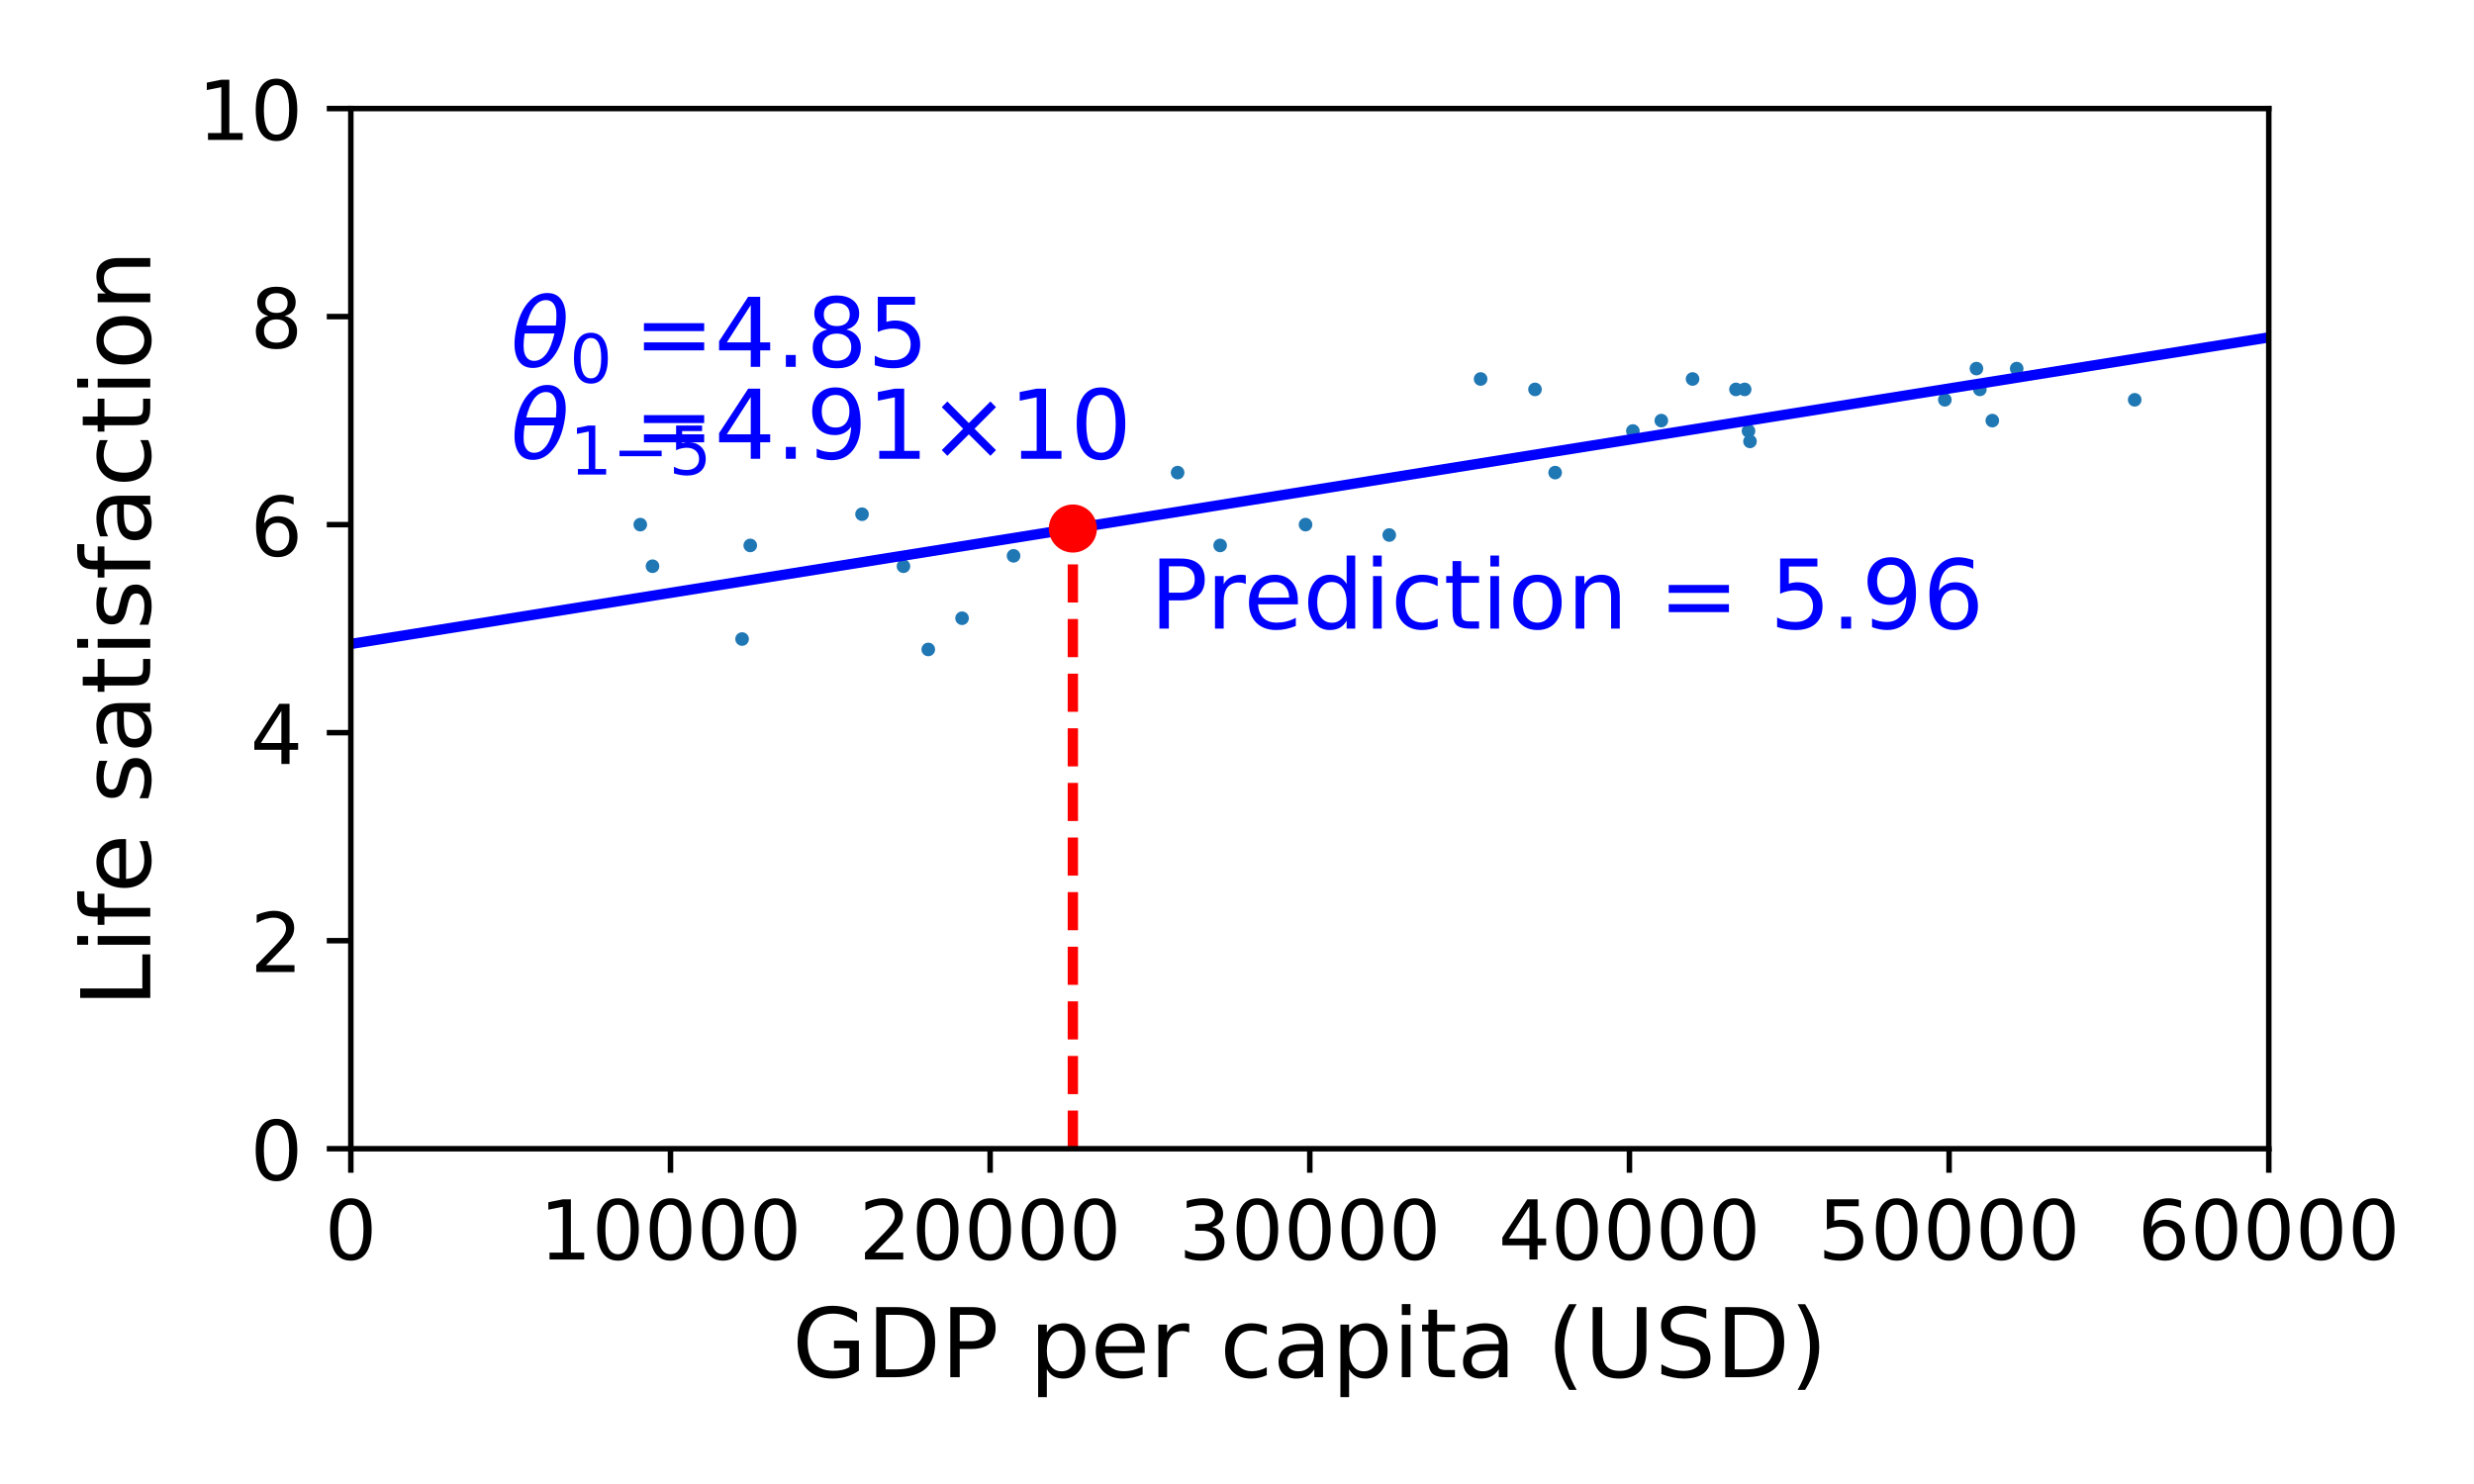
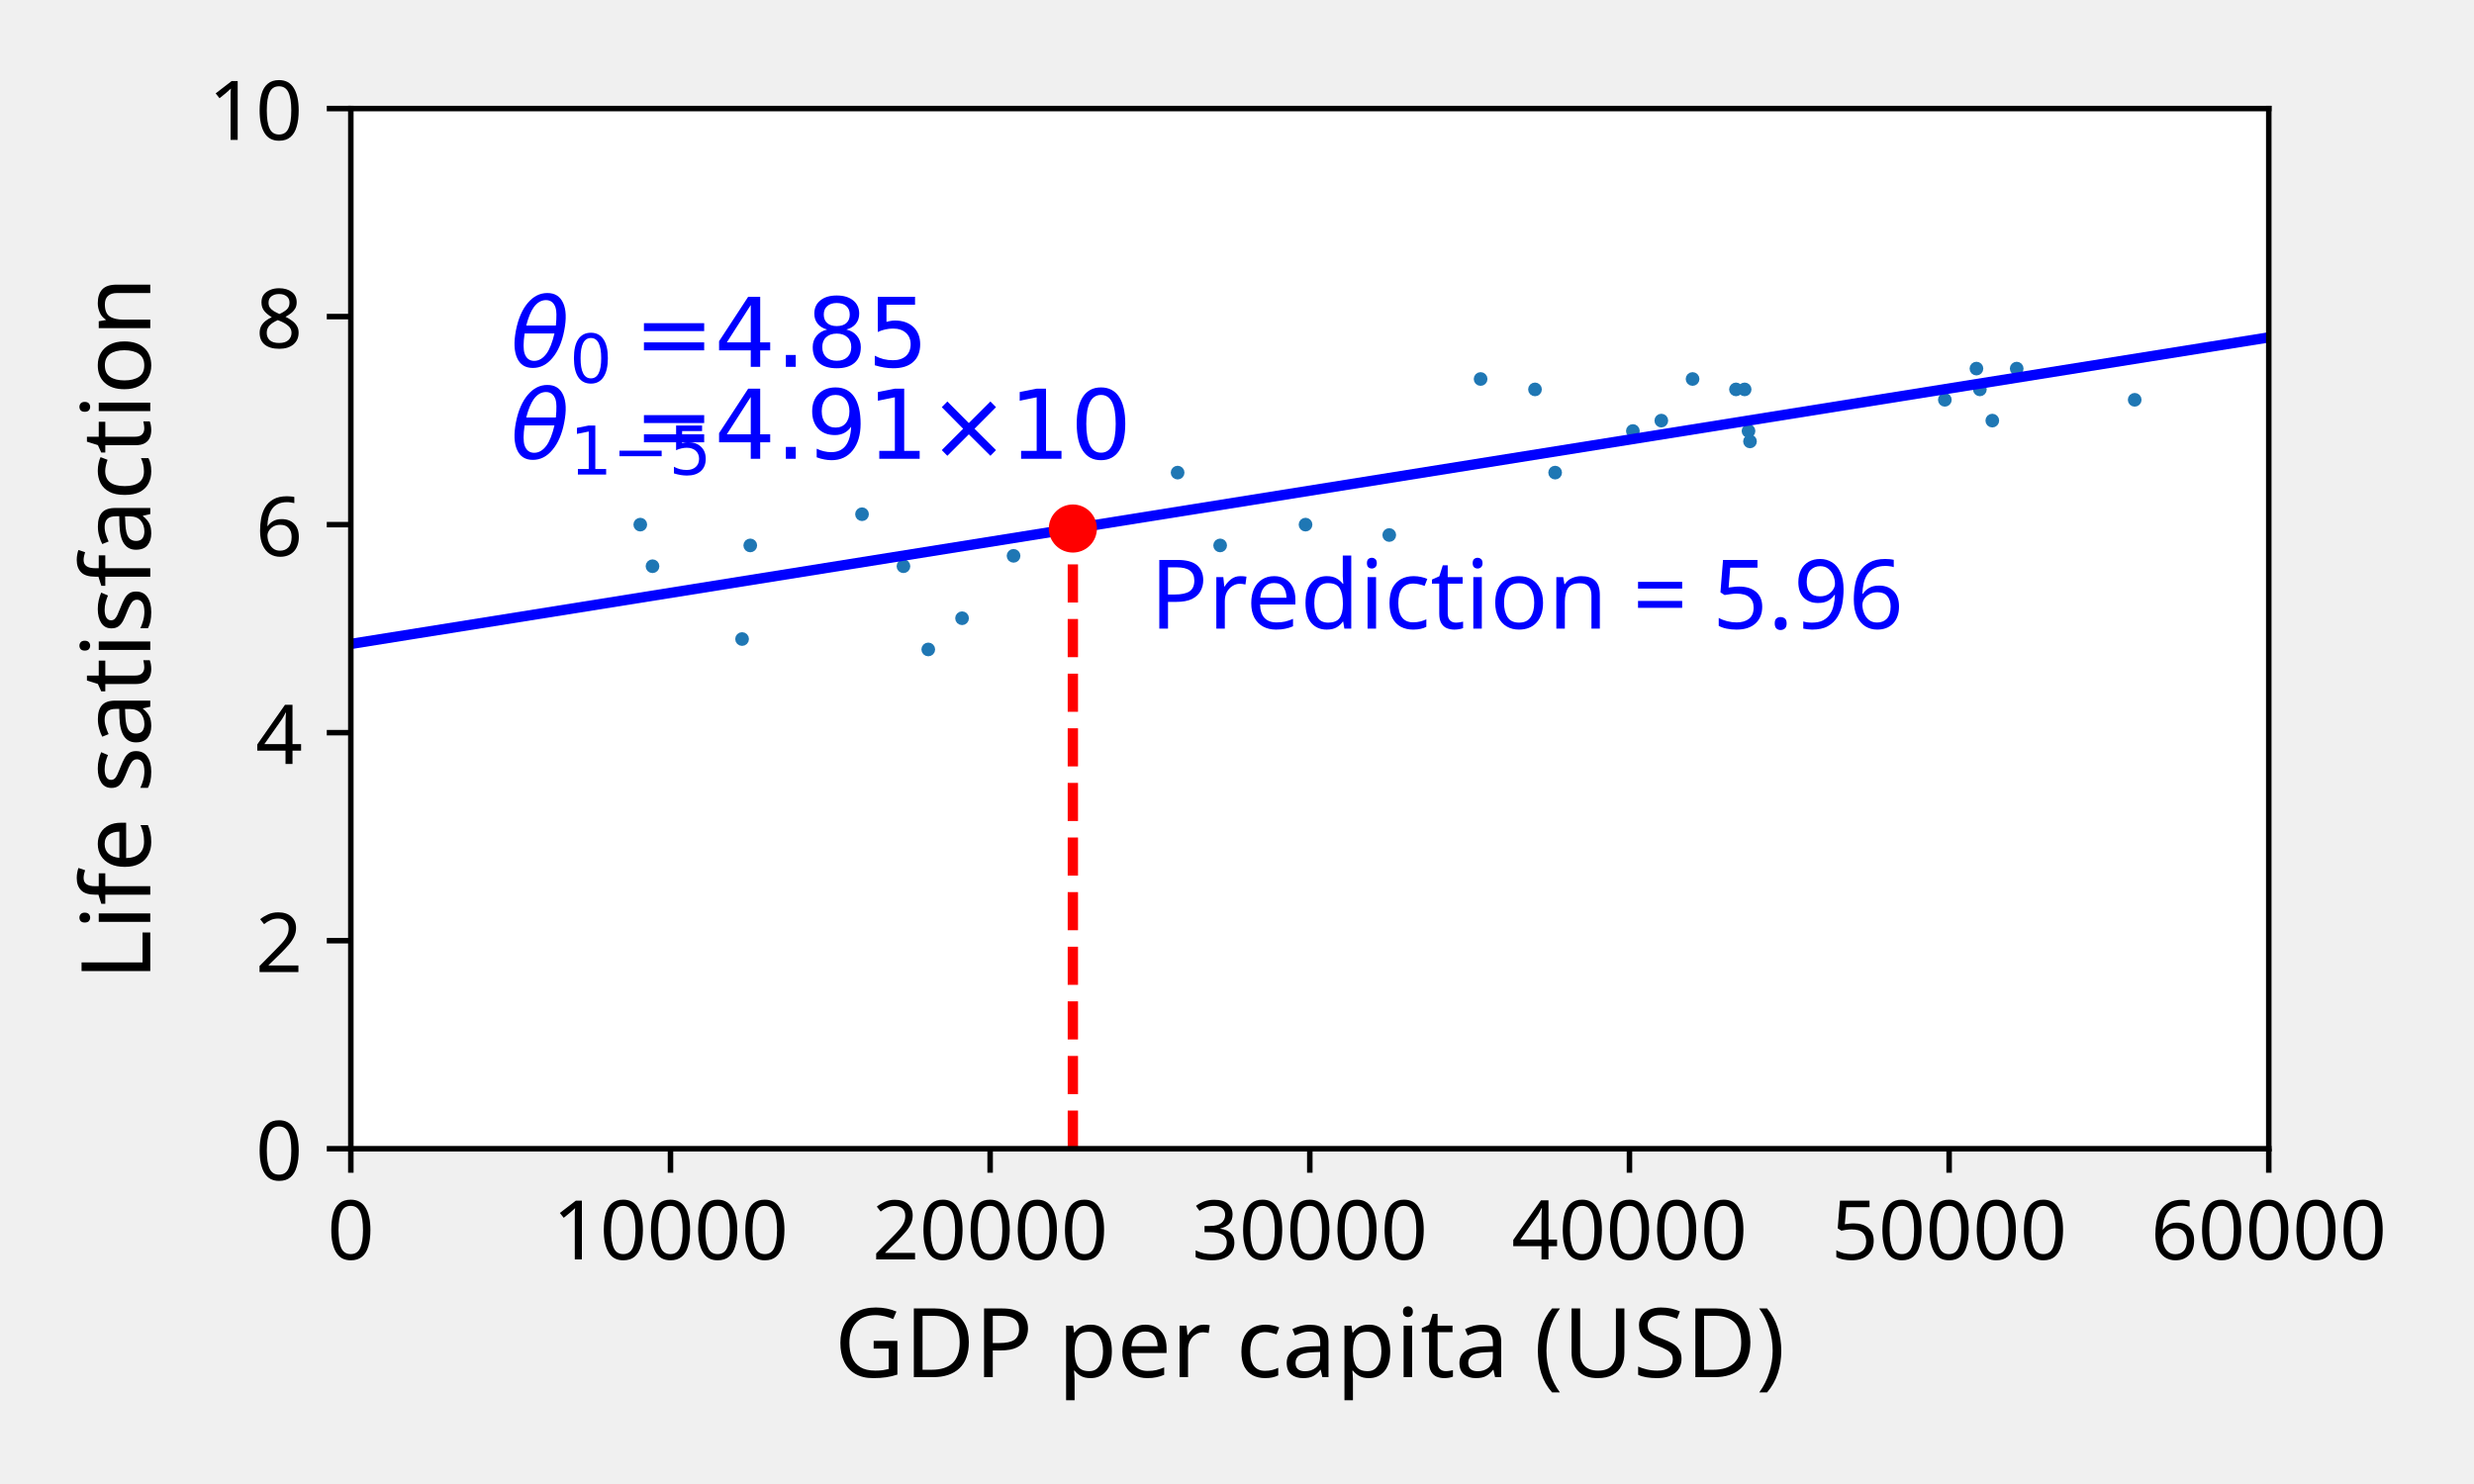
- <svg xmlns="http://www.w3.org/2000/svg" xmlns:xlink="http://www.w3.org/1999/xlink" height="216pt" version="1.1" viewBox="0 0 360 216" width="360pt">
+ <svg xmlns="http://www.w3.org/2000/svg" xmlns:xlink="http://www.w3.org/1999/xlink" width="360pt" height="216pt" viewBox="0 0 360 216" version="1.1">
  <defs>
-     <style type="text/css">
- *{stroke-linecap:butt;stroke-linejoin:round;}
-   </style>
+     <style type="text/css">*{stroke-linejoin: round; stroke-linecap: butt}</style>
  </defs>
  <g id="figure_1">
    <g id="patch_1">
-       <path d="M 0 216  L 360 216  L 360 0  L 0 0  z " style="fill:#ffffff;" />
+       <path d="M 0 216  L 360 216  L 360 0  L 0 0  L 0 216  z " style="fill: none" />
    </g>
    <g id="axes_1">
      <g id="patch_2">
-         <path d="M 51.05 167.2  L 330.137 167.2  L 330.137 15.8  L 51.05 15.8  z " style="fill:#ffffff;" />
+         <path d="M 51.05 167.2  L 330.137 167.2  L 330.137 15.8  L 51.05 15.8  z " style="fill: #ffffff" />
      </g>
      <g id="PathCollection_1">
        <defs>
-           <path d="M 0 0.5  C 0.133 0.5 0.26 0.447 0.354 0.354  C 0.447 0.26 0.5 0.133 0.5 0  C 0.5 -0.133 0.447 -0.26 0.354 -0.354  C 0.26 -0.447 0.133 -0.5 0 -0.5  C -0.133 -0.5 -0.26 -0.447 -0.354 -0.354  C -0.447 -0.26 -0.5 -0.133 -0.5 0  C -0.5 0.133 -0.447 0.26 -0.354 0.354  C -0.26 0.447 -0.133 0.5 0 0.5  z " id="m06fa6b7e87" style="stroke:#1f77b4;" />
+           <path id="mbc03e06821" d="M 0 0.5  C 0.133 0.5 0.26 0.447 0.354 0.354  C 0.447 0.26 0.5 0.133 0.5 0  C 0.5 -0.133 0.447 -0.26 0.354 -0.354  C 0.26 -0.447 0.133 -0.5 0 -0.5  C -0.133 -0.5 -0.26 -0.447 -0.354 -0.354  C -0.447 -0.26 -0.5 -0.133 -0.5 0  C -0.5 0.133 -0.447 0.26 -0.354 0.354  C -0.26 0.447 -0.133 0.5 0 0.5  z " style="stroke: #1f77b4" />
        </defs>
-         <g clip-path="url(#p609b7d975b)">
-           <use style="fill:#1f77b4;stroke:#1f77b4;" x="93.169" xlink:href="#m06fa6b7e87" y="76.36" />
-           <use style="fill:#1f77b4;stroke:#1f77b4;" x="94.948" xlink:href="#m06fa6b7e87" y="82.416" />
-           <use style="fill:#1f77b4;stroke:#1f77b4;" x="107.983" xlink:href="#m06fa6b7e87" y="93.014" />
-           <use style="fill:#1f77b4;stroke:#1f77b4;" x="109.172" xlink:href="#m06fa6b7e87" y="79.388" />
-           <use style="fill:#1f77b4;stroke:#1f77b4;" x="125.435" xlink:href="#m06fa6b7e87" y="74.846" />
-           <use style="fill:#1f77b4;stroke:#1f77b4;" x="131.465" xlink:href="#m06fa6b7e87" y="82.416" />
-           <use style="fill:#1f77b4;stroke:#1f77b4;" x="135.075" xlink:href="#m06fa6b7e87" y="94.528" />
-           <use style="fill:#1f77b4;stroke:#1f77b4;" x="139.993" xlink:href="#m06fa6b7e87" y="89.986" />
-           <use style="fill:#1f77b4;stroke:#1f77b4;" x="147.486" xlink:href="#m06fa6b7e87" y="80.902" />
-           <use style="fill:#1f77b4;stroke:#1f77b4;" x="171.359" xlink:href="#m06fa6b7e87" y="68.79" />
-           <use style="fill:#1f77b4;stroke:#1f77b4;" x="177.547" xlink:href="#m06fa6b7e87" y="79.388" />
-           <use style="fill:#1f77b4;stroke:#1f77b4;" x="189.973" xlink:href="#m06fa6b7e87" y="76.36" />
-           <use style="fill:#1f77b4;stroke:#1f77b4;" x="202.155" xlink:href="#m06fa6b7e87" y="77.874" />
-           <use style="fill:#1f77b4;stroke:#1f77b4;" x="215.448" xlink:href="#m06fa6b7e87" y="55.164" />
-           <use style="fill:#1f77b4;stroke:#1f77b4;" x="223.363" xlink:href="#m06fa6b7e87" y="56.678" />
-           <use style="fill:#1f77b4;stroke:#1f77b4;" x="226.294" xlink:href="#m06fa6b7e87" y="68.79" />
-           <use style="fill:#1f77b4;stroke:#1f77b4;" x="237.604" xlink:href="#m06fa6b7e87" y="62.734" />
-           <use style="fill:#1f77b4;stroke:#1f77b4;" x="241.744" xlink:href="#m06fa6b7e87" y="61.22" />
-           <use style="fill:#1f77b4;stroke:#1f77b4;" x="246.29" xlink:href="#m06fa6b7e87" y="55.164" />
-           <use style="fill:#1f77b4;stroke:#1f77b4;" x="252.607" xlink:href="#m06fa6b7e87" y="56.678" />
-           <use style="fill:#1f77b4;stroke:#1f77b4;" x="253.868" xlink:href="#m06fa6b7e87" y="56.678" />
-           <use style="fill:#1f77b4;stroke:#1f77b4;" x="254.431" xlink:href="#m06fa6b7e87" y="62.734" />
-           <use style="fill:#1f77b4;stroke:#1f77b4;" x="254.648" xlink:href="#m06fa6b7e87" y="64.248" />
-           <use style="fill:#1f77b4;stroke:#1f77b4;" x="283.001" xlink:href="#m06fa6b7e87" y="58.192" />
-           <use style="fill:#1f77b4;stroke:#1f77b4;" x="287.598" xlink:href="#m06fa6b7e87" y="53.65" />
-           <use style="fill:#1f77b4;stroke:#1f77b4;" x="288.097" xlink:href="#m06fa6b7e87" y="56.678" />
-           <use style="fill:#1f77b4;stroke:#1f77b4;" x="289.906" xlink:href="#m06fa6b7e87" y="61.22" />
-           <use style="fill:#1f77b4;stroke:#1f77b4;" x="293.457" xlink:href="#m06fa6b7e87" y="53.65" />
-           <use style="fill:#1f77b4;stroke:#1f77b4;" x="310.626" xlink:href="#m06fa6b7e87" y="58.192" />
+         <g clip-path="url(#p4ba423d806)">
+           <use xlink:href="#mbc03e06821" x="93.169" y="76.36" style="fill: #1f77b4; stroke: #1f77b4" />
+           <use xlink:href="#mbc03e06821" x="94.948" y="82.416" style="fill: #1f77b4; stroke: #1f77b4" />
+           <use xlink:href="#mbc03e06821" x="107.983" y="93.014" style="fill: #1f77b4; stroke: #1f77b4" />
+           <use xlink:href="#mbc03e06821" x="109.172" y="79.388" style="fill: #1f77b4; stroke: #1f77b4" />
+           <use xlink:href="#mbc03e06821" x="125.435" y="74.846" style="fill: #1f77b4; stroke: #1f77b4" />
+           <use xlink:href="#mbc03e06821" x="131.465" y="82.416" style="fill: #1f77b4; stroke: #1f77b4" />
+           <use xlink:href="#mbc03e06821" x="135.075" y="94.528" style="fill: #1f77b4; stroke: #1f77b4" />
+           <use xlink:href="#mbc03e06821" x="139.993" y="89.986" style="fill: #1f77b4; stroke: #1f77b4" />
+           <use xlink:href="#mbc03e06821" x="147.486" y="80.902" style="fill: #1f77b4; stroke: #1f77b4" />
+           <use xlink:href="#mbc03e06821" x="171.359" y="68.79" style="fill: #1f77b4; stroke: #1f77b4" />
+           <use xlink:href="#mbc03e06821" x="177.547" y="79.388" style="fill: #1f77b4; stroke: #1f77b4" />
+           <use xlink:href="#mbc03e06821" x="189.973" y="76.36" style="fill: #1f77b4; stroke: #1f77b4" />
+           <use xlink:href="#mbc03e06821" x="202.155" y="77.874" style="fill: #1f77b4; stroke: #1f77b4" />
+           <use xlink:href="#mbc03e06821" x="215.448" y="55.164" style="fill: #1f77b4; stroke: #1f77b4" />
+           <use xlink:href="#mbc03e06821" x="223.363" y="56.678" style="fill: #1f77b4; stroke: #1f77b4" />
+           <use xlink:href="#mbc03e06821" x="226.294" y="68.79" style="fill: #1f77b4; stroke: #1f77b4" />
+           <use xlink:href="#mbc03e06821" x="237.604" y="62.734" style="fill: #1f77b4; stroke: #1f77b4" />
+           <use xlink:href="#mbc03e06821" x="241.744" y="61.22" style="fill: #1f77b4; stroke: #1f77b4" />
+           <use xlink:href="#mbc03e06821" x="246.29" y="55.164" style="fill: #1f77b4; stroke: #1f77b4" />
+           <use xlink:href="#mbc03e06821" x="252.607" y="56.678" style="fill: #1f77b4; stroke: #1f77b4" />
+           <use xlink:href="#mbc03e06821" x="253.868" y="56.678" style="fill: #1f77b4; stroke: #1f77b4" />
+           <use xlink:href="#mbc03e06821" x="254.431" y="62.734" style="fill: #1f77b4; stroke: #1f77b4" />
+           <use xlink:href="#mbc03e06821" x="254.648" y="64.248" style="fill: #1f77b4; stroke: #1f77b4" />
+           <use xlink:href="#mbc03e06821" x="283.001" y="58.192" style="fill: #1f77b4; stroke: #1f77b4" />
+           <use xlink:href="#mbc03e06821" x="287.598" y="53.65" style="fill: #1f77b4; stroke: #1f77b4" />
+           <use xlink:href="#mbc03e06821" x="288.097" y="56.678" style="fill: #1f77b4; stroke: #1f77b4" />
+           <use xlink:href="#mbc03e06821" x="289.906" y="61.22" style="fill: #1f77b4; stroke: #1f77b4" />
+           <use xlink:href="#mbc03e06821" x="293.457" y="53.65" style="fill: #1f77b4; stroke: #1f77b4" />
+           <use xlink:href="#mbc03e06821" x="310.626" y="58.192" style="fill: #1f77b4; stroke: #1f77b4" />
        </g>
      </g>
      <g id="matplotlib.axis_1">
        <g id="xtick_1">
          <g id="line2d_1">
            <defs>
-               <path d="M 0 0  L 0 3.5  " id="m71a4fa38b0" style="stroke:#000000;stroke-width:0.8;" />
+               <path id="me9db1bb181" d="M 0 0  L 0 3.5  " style="stroke: #000000; stroke-width: 0.8" />
            </defs>
            <g>
-               <use style="stroke:#000000;stroke-width:0.8;" x="51.05" xlink:href="#m71a4fa38b0" y="167.2" />
+               <use xlink:href="#me9db1bb181" x="51.05" y="167.2" style="stroke: #000000; stroke-width: 0.8" />
            </g>
          </g>
          <g id="text_1">
-             <text style="font-family:DejaVu Sans;font-size:12px;font-style:normal;font-weight:normal;text-anchor:middle;" transform="rotate(-0, 51.05, 183.3181)" x="51.05" y="183.318">0</text>
+             <text style="font: 12px 'sans-serif'; text-anchor: middle" x="51.05" y="183.318" transform="rotate(-0, 51.05, 183.3181)">0</text>
          </g>
        </g>
        <g id="xtick_2">
          <g id="line2d_2">
            <g>
-               <use style="stroke:#000000;stroke-width:0.8;" x="97.565" xlink:href="#m71a4fa38b0" y="167.2" />
+               <use xlink:href="#me9db1bb181" x="97.565" y="167.2" style="stroke: #000000; stroke-width: 0.8" />
            </g>
          </g>
          <g id="text_2">
-             <text style="font-family:DejaVu Sans;font-size:12px;font-style:normal;font-weight:normal;text-anchor:middle;" transform="rotate(-0, 97.56458, 183.3181)" x="97.565" y="183.318">10000</text>
+             <text style="font: 12px 'sans-serif'; text-anchor: middle" x="97.565" y="183.318" transform="rotate(-0, 97.56458, 183.3181)">10000</text>
          </g>
        </g>
        <g id="xtick_3">
          <g id="line2d_3">
            <g>
-               <use style="stroke:#000000;stroke-width:0.8;" x="144.079" xlink:href="#m71a4fa38b0" y="167.2" />
+               <use xlink:href="#me9db1bb181" x="144.079" y="167.2" style="stroke: #000000; stroke-width: 0.8" />
            </g>
          </g>
          <g id="text_3">
-             <text style="font-family:DejaVu Sans;font-size:12px;font-style:normal;font-weight:normal;text-anchor:middle;" transform="rotate(-0, 144.0792, 183.3181)" x="144.079" y="183.318">20000</text>
+             <text style="font: 12px 'sans-serif'; text-anchor: middle" x="144.079" y="183.318" transform="rotate(-0, 144.0792, 183.3181)">20000</text>
          </g>
        </g>
        <g id="xtick_4">
          <g id="line2d_4">
            <g>
-               <use style="stroke:#000000;stroke-width:0.8;" x="190.594" xlink:href="#m71a4fa38b0" y="167.2" />
+               <use xlink:href="#me9db1bb181" x="190.594" y="167.2" style="stroke: #000000; stroke-width: 0.8" />
            </g>
          </g>
          <g id="text_4">
-             <text style="font-family:DejaVu Sans;font-size:12px;font-style:normal;font-weight:normal;text-anchor:middle;" transform="rotate(-0, 190.5938, 183.3181)" x="190.594" y="183.318">30000</text>
+             <text style="font: 12px 'sans-serif'; text-anchor: middle" x="190.594" y="183.318" transform="rotate(-0, 190.5938, 183.3181)">30000</text>
          </g>
        </g>
        <g id="xtick_5">
          <g id="line2d_5">
            <g>
-               <use style="stroke:#000000;stroke-width:0.8;" x="237.108" xlink:href="#m71a4fa38b0" y="167.2" />
+               <use xlink:href="#me9db1bb181" x="237.108" y="167.2" style="stroke: #000000; stroke-width: 0.8" />
            </g>
          </g>
          <g id="text_5">
-             <text style="font-family:DejaVu Sans;font-size:12px;font-style:normal;font-weight:normal;text-anchor:middle;" transform="rotate(-0, 237.1083, 183.3181)" x="237.108" y="183.318">40000</text>
+             <text style="font: 12px 'sans-serif'; text-anchor: middle" x="237.108" y="183.318" transform="rotate(-0, 237.1083, 183.3181)">40000</text>
          </g>
        </g>
        <g id="xtick_6">
          <g id="line2d_6">
            <g>
-               <use style="stroke:#000000;stroke-width:0.8;" x="283.623" xlink:href="#m71a4fa38b0" y="167.2" />
+               <use xlink:href="#me9db1bb181" x="283.623" y="167.2" style="stroke: #000000; stroke-width: 0.8" />
            </g>
          </g>
          <g id="text_6">
-             <text style="font-family:DejaVu Sans;font-size:12px;font-style:normal;font-weight:normal;text-anchor:middle;" transform="rotate(-0, 283.6229, 183.3181)" x="283.623" y="183.318">50000</text>
+             <text style="font: 12px 'sans-serif'; text-anchor: middle" x="283.623" y="183.318" transform="rotate(-0, 283.6229, 183.3181)">50000</text>
          </g>
        </g>
        <g id="xtick_7">
          <g id="line2d_7">
            <g>
-               <use style="stroke:#000000;stroke-width:0.8;" x="330.137" xlink:href="#m71a4fa38b0" y="167.2" />
+               <use xlink:href="#me9db1bb181" x="330.137" y="167.2" style="stroke: #000000; stroke-width: 0.8" />
            </g>
          </g>
          <g id="text_7">
-             <text style="font-family:DejaVu Sans;font-size:12px;font-style:normal;font-weight:normal;text-anchor:middle;" transform="rotate(-0, 330.1375, 183.3181)" x="330.137" y="183.318">60000</text>
+             <text style="font: 12px 'sans-serif'; text-anchor: middle" x="330.137" y="183.318" transform="rotate(-0, 330.1375, 183.3181)">60000</text>
          </g>
        </g>
        <g id="text_8">
-           <text style="font-family:DejaVu Sans;font-size:14px;font-style:normal;font-weight:normal;text-anchor:middle;" transform="rotate(-0, 190.5938, 200.4516)" x="190.594" y="200.452">GDP per capita (USD)</text>
+           <text style="font: 14px 'sans-serif'; text-anchor: middle" x="190.594" y="200.452" transform="rotate(-0, 190.5938, 200.4516)">GDP per capita (USD)</text>
        </g>
      </g>
      <g id="matplotlib.axis_2">
        <g id="ytick_1">
          <g id="line2d_8">
            <defs>
-               <path d="M 0 0  L -3.5 0  " id="mb2aff91064" style="stroke:#000000;stroke-width:0.8;" />
+               <path id="m968eb5253d" d="M 0 0  L -3.5 0  " style="stroke: #000000; stroke-width: 0.8" />
            </defs>
            <g>
-               <use style="stroke:#000000;stroke-width:0.8;" x="51.05" xlink:href="#mb2aff91064" y="167.2" />
+               <use xlink:href="#m968eb5253d" x="51.05" y="167.2" style="stroke: #000000; stroke-width: 0.8" />
            </g>
          </g>
          <g id="text_9">
-             <text style="font-family:DejaVu Sans;font-size:12px;font-style:normal;font-weight:normal;text-anchor:end;" transform="rotate(-0, 44.05, 171.7591)" x="44.05" y="171.759">0</text>
+             <text style="font: 12px 'sans-serif'; text-anchor: end" x="44.05" y="171.759" transform="rotate(-0, 44.05, 171.7591)">0</text>
          </g>
        </g>
        <g id="ytick_2">
          <g id="line2d_9">
            <g>
-               <use style="stroke:#000000;stroke-width:0.8;" x="51.05" xlink:href="#mb2aff91064" y="136.92" />
+               <use xlink:href="#m968eb5253d" x="51.05" y="136.92" style="stroke: #000000; stroke-width: 0.8" />
            </g>
          </g>
          <g id="text_10">
-             <text style="font-family:DejaVu Sans;font-size:12px;font-style:normal;font-weight:normal;text-anchor:end;" transform="rotate(-0, 44.05, 141.4791)" x="44.05" y="141.479">2</text>
+             <text style="font: 12px 'sans-serif'; text-anchor: end" x="44.05" y="141.479" transform="rotate(-0, 44.05, 141.4791)">2</text>
          </g>
        </g>
        <g id="ytick_3">
          <g id="line2d_10">
            <g>
-               <use style="stroke:#000000;stroke-width:0.8;" x="51.05" xlink:href="#mb2aff91064" y="106.64" />
+               <use xlink:href="#m968eb5253d" x="51.05" y="106.64" style="stroke: #000000; stroke-width: 0.8" />
            </g>
          </g>
          <g id="text_11">
-             <text style="font-family:DejaVu Sans;font-size:12px;font-style:normal;font-weight:normal;text-anchor:end;" transform="rotate(-0, 44.05, 111.1991)" x="44.05" y="111.199">4</text>
+             <text style="font: 12px 'sans-serif'; text-anchor: end" x="44.05" y="111.199" transform="rotate(-0, 44.05, 111.1991)">4</text>
          </g>
        </g>
        <g id="ytick_4">
          <g id="line2d_11">
            <g>
-               <use style="stroke:#000000;stroke-width:0.8;" x="51.05" xlink:href="#mb2aff91064" y="76.36" />
+               <use xlink:href="#m968eb5253d" x="51.05" y="76.36" style="stroke: #000000; stroke-width: 0.8" />
            </g>
          </g>
          <g id="text_12">
-             <text style="font-family:DejaVu Sans;font-size:12px;font-style:normal;font-weight:normal;text-anchor:end;" transform="rotate(-0, 44.05, 80.91906)" x="44.05" y="80.919">6</text>
+             <text style="font: 12px 'sans-serif'; text-anchor: end" x="44.05" y="80.919" transform="rotate(-0, 44.05, 80.91906)">6</text>
          </g>
        </g>
        <g id="ytick_5">
          <g id="line2d_12">
            <g>
-               <use style="stroke:#000000;stroke-width:0.8;" x="51.05" xlink:href="#mb2aff91064" y="46.08" />
+               <use xlink:href="#m968eb5253d" x="51.05" y="46.08" style="stroke: #000000; stroke-width: 0.8" />
            </g>
          </g>
          <g id="text_13">
-             <text style="font-family:DejaVu Sans;font-size:12px;font-style:normal;font-weight:normal;text-anchor:end;" transform="rotate(-0, 44.05, 50.63906)" x="44.05" y="50.639">8</text>
+             <text style="font: 12px 'sans-serif'; text-anchor: end" x="44.05" y="50.639" transform="rotate(-0, 44.05, 50.63906)">8</text>
          </g>
        </g>
        <g id="ytick_6">
          <g id="line2d_13">
            <g>
-               <use style="stroke:#000000;stroke-width:0.8;" x="51.05" xlink:href="#mb2aff91064" y="15.8" />
+               <use xlink:href="#m968eb5253d" x="51.05" y="15.8" style="stroke: #000000; stroke-width: 0.8" />
            </g>
          </g>
          <g id="text_14">
-             <text style="font-family:DejaVu Sans;font-size:12px;font-style:normal;font-weight:normal;text-anchor:end;" transform="rotate(-0, 44.05, 20.35906)" x="44.05" y="20.359">10</text>
+             <text style="font: 12px 'sans-serif'; text-anchor: end" x="44.05" y="20.359" transform="rotate(-0, 44.05, 20.35906)">10</text>
          </g>
        </g>
        <g id="text_15">
-           <text style="font-family:DejaVu Sans;font-size:14px;font-style:normal;font-weight:normal;text-anchor:middle;" transform="rotate(-90, 21.86844, 91.5)" x="21.868" y="91.5">Life satisfaction</text>
+           <text style="font: 14px 'sans-serif'; text-anchor: middle" x="21.868" y="91.5" transform="rotate(-90, 21.86844, 91.5)">Life satisfaction</text>
        </g>
      </g>
      <g id="line2d_14">
-         <path clip-path="url(#p609b7d975b)" d="M 51.05 93.725  L 330.137 49.108  L 330.137 49.108  " style="fill:none;stroke:#0000ff;stroke-linecap:square;stroke-width:1.5;" />
+         <path d="M 51.05 93.725  L 330.137 49.108  L 330.137 49.108  " clip-path="url(#p4ba423d806)" style="fill: none; stroke: #0000ff; stroke-width: 1.5; stroke-linecap: square" />
      </g>
      <g id="line2d_15">
-         <path clip-path="url(#p609b7d975b)" d="M 156.115 167.2  L 156.115 76.929  " style="fill:none;stroke:#ff0000;stroke-dasharray:5.55,2.4;stroke-dashoffset:0;stroke-width:1.5;" />
+         <path d="M 156.115 167.2  L 156.115 76.929  " clip-path="url(#p4ba423d806)" style="fill: none; stroke-dasharray: 5.55,2.4; stroke-dashoffset: 0; stroke: #ff0000; stroke-width: 1.5" />
      </g>
      <g id="line2d_16">
        <defs>
-           <path d="M 0 3  C 0.796 3 1.559 2.684 2.121 2.121  C 2.684 1.559 3 0.796 3 0  C 3 -0.796 2.684 -1.559 2.121 -2.121  C 1.559 -2.684 0.796 -3 0 -3  C -0.796 -3 -1.559 -2.684 -2.121 -2.121  C -2.684 -1.559 -3 -0.796 -3 0  C -3 0.796 -2.684 1.559 -2.121 2.121  C -1.559 2.684 -0.796 3 0 3  z " id="m3ecc683cf7" style="stroke:#ff0000;" />
+           <path id="m5ec3193a4b" d="M 0 3  C 0.796 3 1.559 2.684 2.121 2.121  C 2.684 1.559 3 0.796 3 0  C 3 -0.796 2.684 -1.559 2.121 -2.121  C 1.559 -2.684 0.796 -3 0 -3  C -0.796 -3 -1.559 -2.684 -2.121 -2.121  C -2.684 -1.559 -3 -0.796 -3 0  C -3 0.796 -2.684 1.559 -2.121 2.121  C -1.559 2.684 -0.796 3 0 3  z " style="stroke: #ff0000" />
        </defs>
-         <g clip-path="url(#p609b7d975b)">
-           <use style="fill:#ff0000;stroke:#ff0000;" x="156.115" xlink:href="#m3ecc683cf7" y="76.929" />
+         <g clip-path="url(#p4ba423d806)">
+           <use xlink:href="#m5ec3193a4b" x="156.115" y="76.929" style="fill: #ff0000; stroke: #ff0000" />
        </g>
      </g>
      <g id="patch_3">
-         <path d="M 51.05 167.2  L 51.05 15.8  " style="fill:none;stroke:#000000;stroke-linecap:square;stroke-linejoin:miter;stroke-width:0.8;" />
+         <path d="M 51.05 167.2  L 51.05 15.8  " style="fill: none; stroke: #000000; stroke-width: 0.8; stroke-linejoin: miter; stroke-linecap: square" />
      </g>
      <g id="patch_4">
-         <path d="M 330.137 167.2  L 330.137 15.8  " style="fill:none;stroke:#000000;stroke-linecap:square;stroke-linejoin:miter;stroke-width:0.8;" />
+         <path d="M 330.137 167.2  L 330.137 15.8  " style="fill: none; stroke: #000000; stroke-width: 0.8; stroke-linejoin: miter; stroke-linecap: square" />
      </g>
      <g id="patch_5">
-         <path d="M 51.05 167.2  L 330.137 167.2  " style="fill:none;stroke:#000000;stroke-linecap:square;stroke-linejoin:miter;stroke-width:0.8;" />
+         <path d="M 51.05 167.2  L 330.137 167.2  " style="fill: none; stroke: #000000; stroke-width: 0.8; stroke-linejoin: miter; stroke-linecap: square" />
      </g>
      <g id="patch_6">
-         <path d="M 51.05 15.8  L 330.137 15.8  " style="fill:none;stroke:#000000;stroke-linecap:square;stroke-linejoin:miter;stroke-width:0.8;" />
+         <path d="M 51.05 15.8  L 330.137 15.8  " style="fill: none; stroke: #000000; stroke-width: 0.8; stroke-linejoin: miter; stroke-linecap: square" />
      </g>
      <g id="text_16">
-         <g style="fill:#0000ff;" transform="translate(74.30729 53.65)">
+         <g style="fill: #0000ff" transform="translate(74.30729 53.65)">
          <text>
-             <tspan style="font-family:DejaVu Sans;font-size:14px;font-style:oblique;font-weight:oblique;" x="0" y="-0.25">θ</tspan>
-             <tspan style="font-family:DejaVu Sans;font-size:9.8px;font-style:book;font-weight:book;" x="8.565" y="2.047">0</tspan>
-             <tspan style="font-family:DejaVu Sans;font-size:14px;font-style:book;font-weight:book;" x="17.911 32.369 41.276 45.351 54.258" y="-0.25">=4.85</tspan>
+             <tspan style="font: oblique 14px 'DejaVu Sans'" x="0" y="-0.25">θ</tspan>
+             <tspan style="font: 9.8px 'DejaVu Sans'" x="8.565" y="2.047">0</tspan>
+             <tspan style="font: 14px 'DejaVu Sans'" x="17.911 32.369 41.276 45.351 54.258" y="-0.25">=4.85</tspan>
          </text>
        </g>
      </g>
      <g id="text_17">
-         <g style="fill:#0000ff;" transform="translate(74.30729 67.276)">
+         <g style="fill: #0000ff" transform="translate(74.30729 67.276)">
          <text>
-             <tspan style="font-family:DejaVu Sans;font-size:14px;font-style:oblique;font-weight:oblique;" x="0" y="-0.498">θ</tspan>
-             <tspan style="font-family:DejaVu Sans;font-size:9.8px;font-style:book;font-weight:book;" x="8.565 98.675 106.886" y="1.798 -5.858 -5.858">1−5</tspan>
-             <tspan style="font-family:DejaVu Sans;font-size:14px;font-style:book;font-weight:book;" x="17.911 32.369 41.276 45.726 54.633 66.268 80.726 89.633" y="-0.498">=4.91×10</tspan>
+             <tspan style="font: oblique 14px 'DejaVu Sans'" x="0" y="-0.498">θ</tspan>
+             <tspan style="font: 9.8px 'DejaVu Sans'" x="8.565 98.675 106.886" y="1.798 -5.858 -5.858">1−5</tspan>
+             <tspan style="font: 14px 'DejaVu Sans'" x="17.911 32.369 41.276 45.726 54.633 66.268 80.726 89.633" y="-0.498">=4.91×10</tspan>
          </text>
        </g>
      </g>
      <g id="text_18">
-         <text style="fill:#0000ff;font-family:DejaVu Sans;font-size:14px;font-style:normal;font-weight:normal;text-anchor:start;" transform="rotate(-0, 167.3365, 91.5)" x="167.336" y="91.5">Prediction = 5.96</text>
+         <text style="fill: #0000ff; font: 14px 'sans-serif'; text-anchor: start" x="167.336" y="91.5" transform="rotate(-0, 167.3365, 91.5)">Prediction = 5.96</text>
      </g>
    </g>
  </g>
  <defs>
-     <clipPath id="p609b7d975b">
-       <rect height="151.4" width="279.087" x="51.05" y="15.8" />
+     <clipPath id="p4ba423d806">
+       <rect x="51.05" y="15.8" width="279.087" height="151.4" />
    </clipPath>
  </defs>
</svg>
